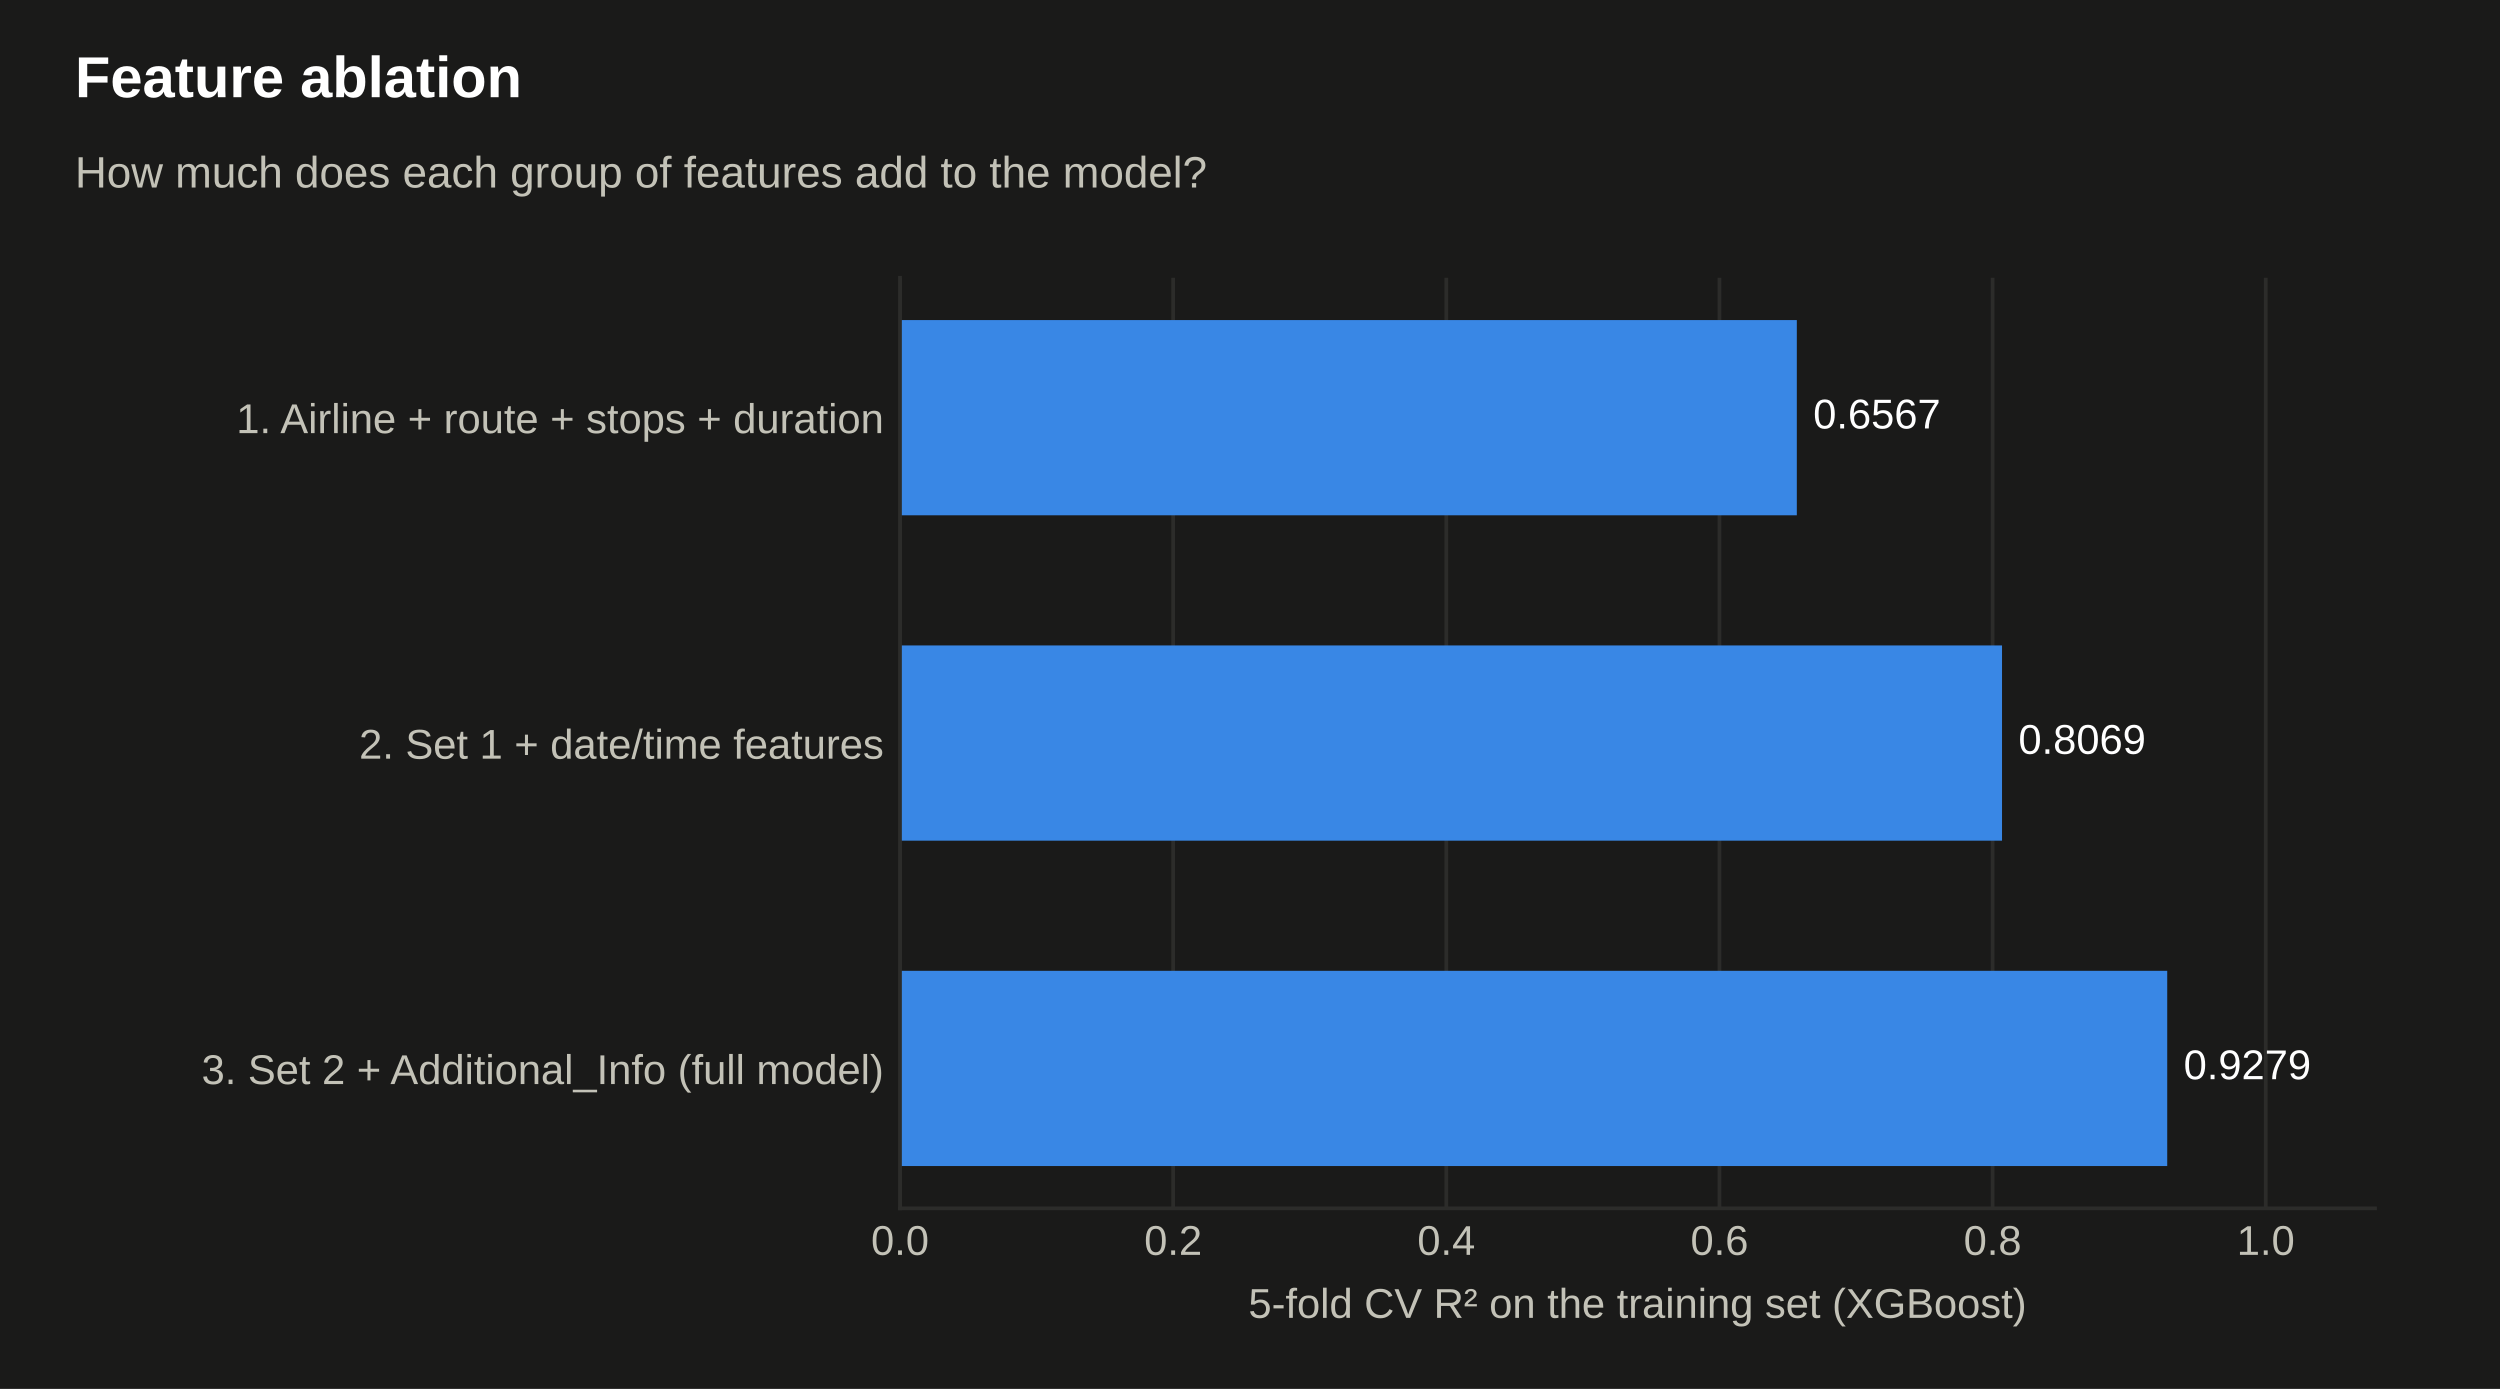
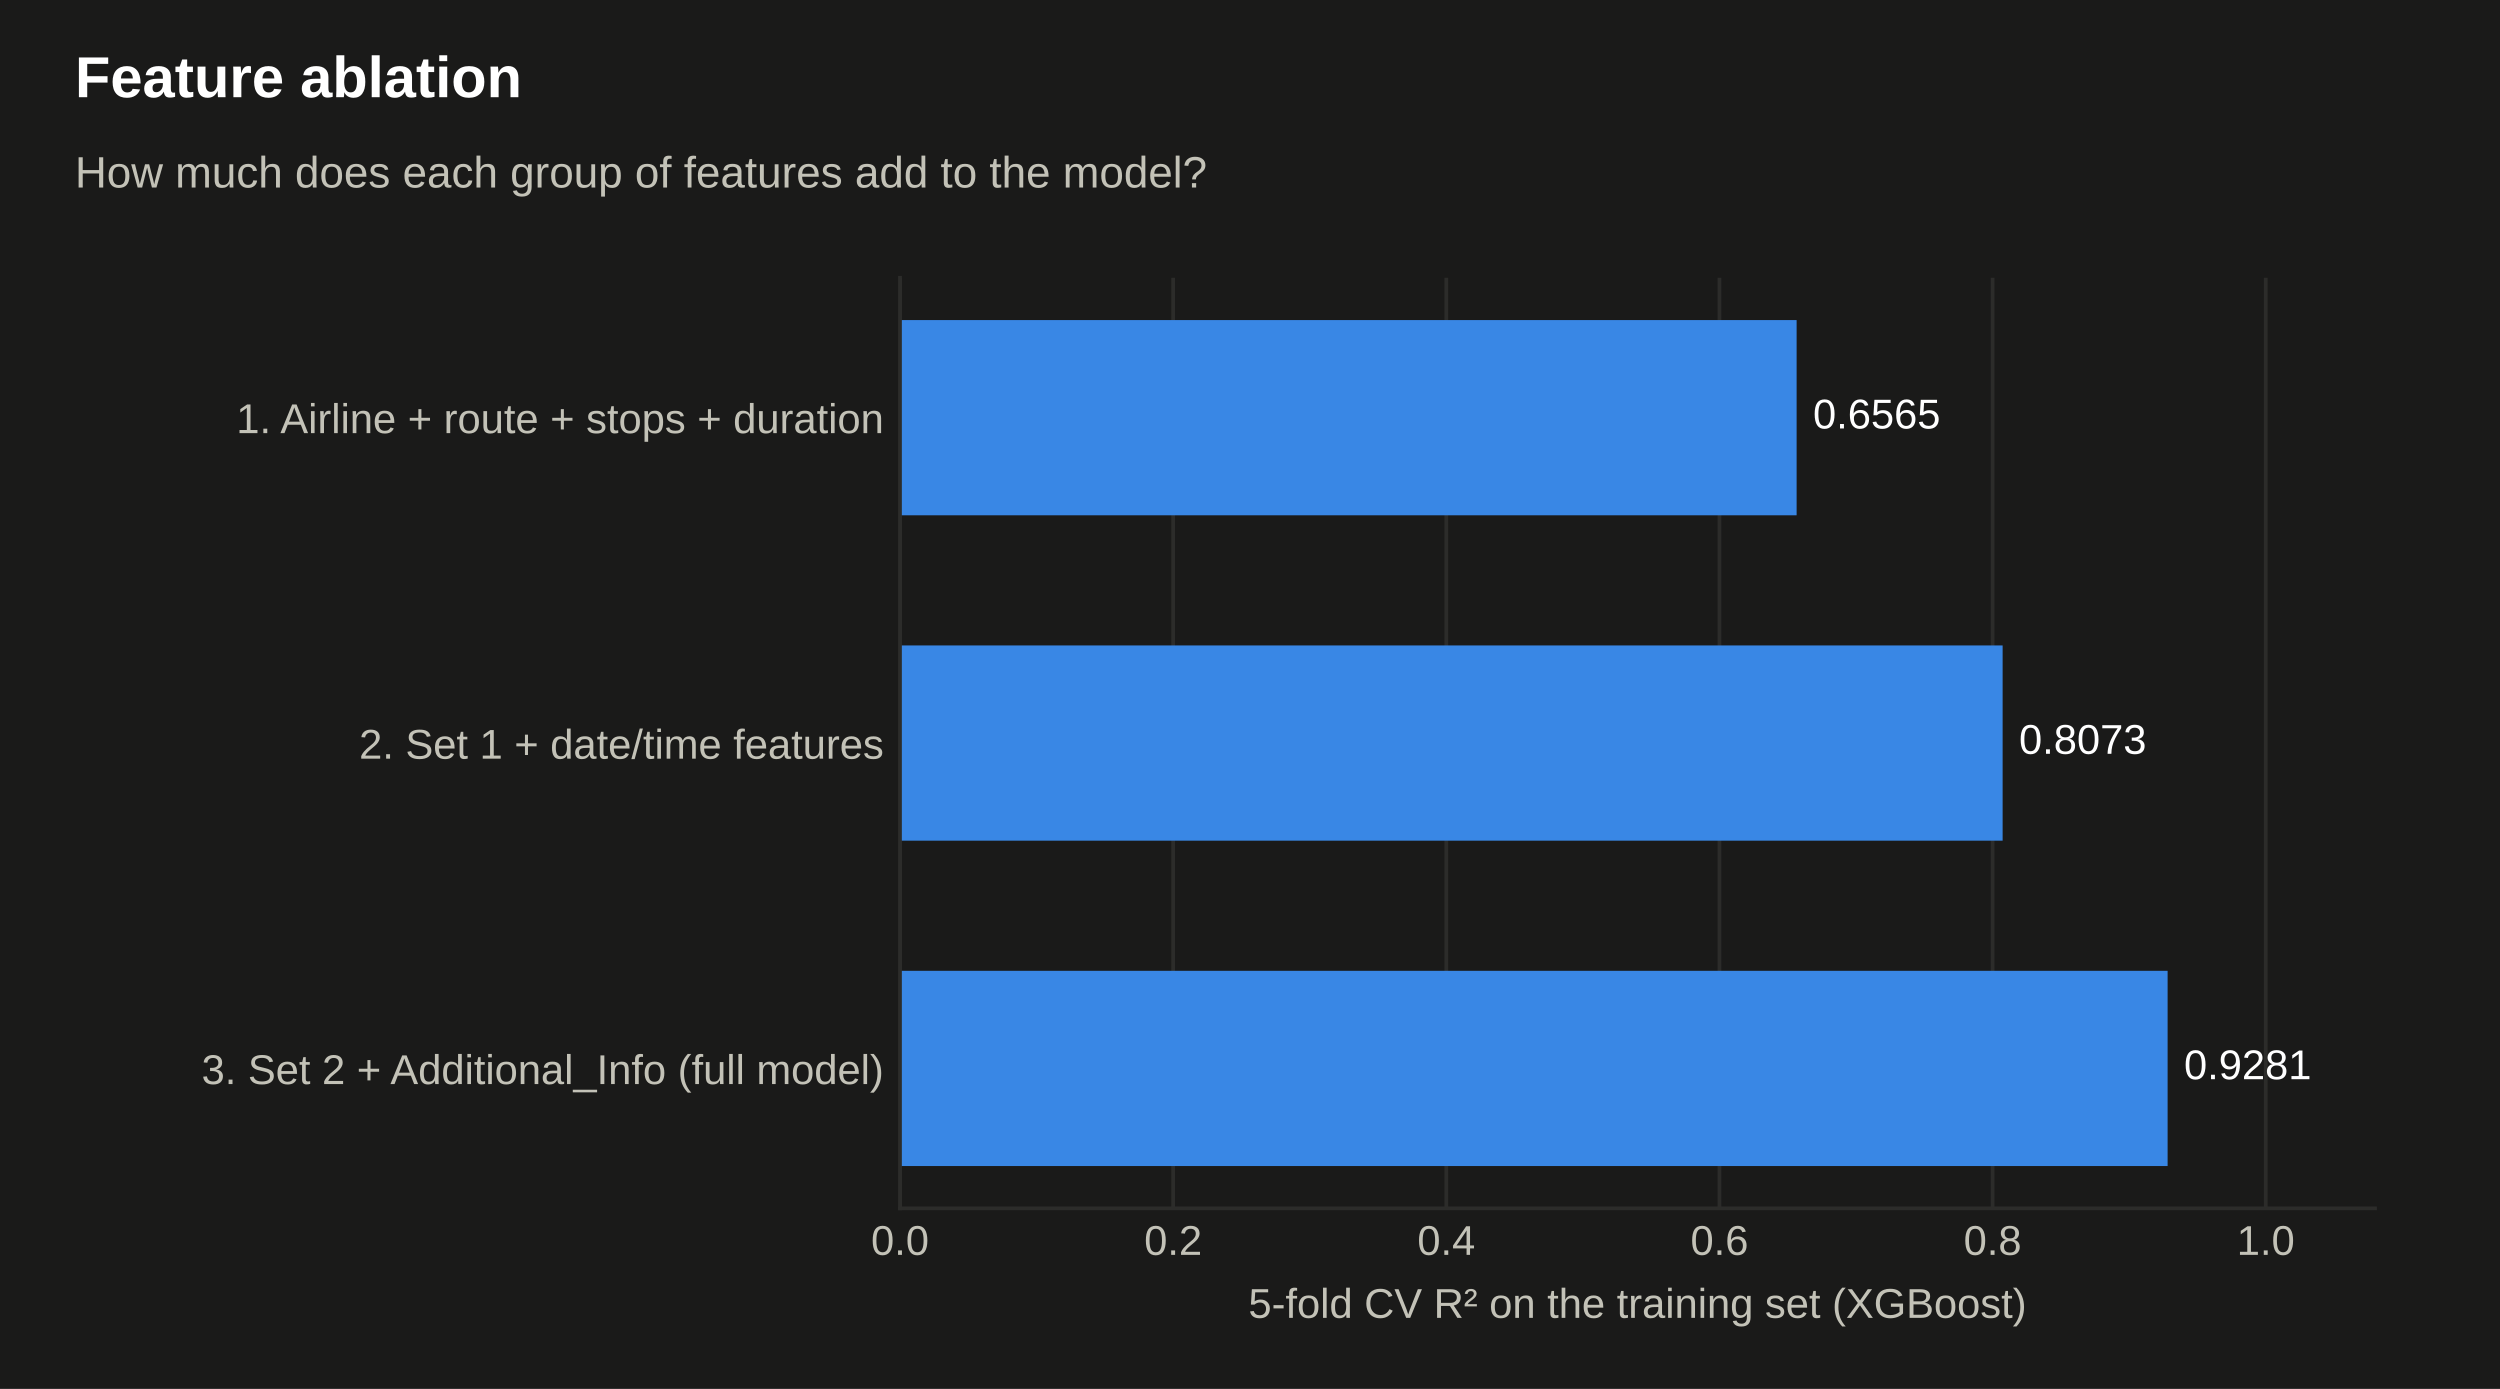
<svg xmlns="http://www.w3.org/2000/svg" width="540pt" height="300pt" viewBox="0 0 540 300" version="1.1">
  <defs>
    <style type="text/css">*{stroke-linejoin: round; stroke-linecap: butt}</style>
  </defs>
  <g id="figure_1">
    <g id="patch_1">
      <path d="M 0 300  L 540 300  L 540 0  L 0 0  z " style="fill: #1a1a19" />
    </g>
    <g id="axes_1">
      <g id="patch_2">
        <path d="M 194.4 261  L 513 261  L 513 60  L 194.4 60  z " style="fill: #1a1a19" />
      </g>
      <g id="matplotlib.axis_1">
        <g id="xtick_1">
          <g id="line2d_1">
            <path d="M 194.4 261  L 194.4 60  " clip-path="url(#p9c7e75d6d9)" style="fill: none; stroke: #2c2c2a; stroke-width: 0.8; stroke-linecap: square" />
          </g>
          <g id="line2d_2" />
          <g id="text_1">
            <text style="font-size: 9px; font-family: 'Segoe UI', 'Helvetica Neue', 'Arial', 'DejaVu Sans', sans-serif; text-anchor: middle; fill: #c3c2b7" x="194.4" y="271.052" transform="rotate(-0 194.4 271.0522)">0.0</text>
          </g>
        </g>
        <g id="xtick_2">
          <g id="line2d_3">
            <path d="M 253.4 261  L 253.4 60  " clip-path="url(#p9c7e75d6d9)" style="fill: none; stroke: #2c2c2a; stroke-width: 0.8; stroke-linecap: square" />
          </g>
          <g id="line2d_4" />
          <g id="text_2">
            <text style="font-size: 9px; font-family: 'Segoe UI', 'Helvetica Neue', 'Arial', 'DejaVu Sans', sans-serif; text-anchor: middle; fill: #c3c2b7" x="253.4" y="271.052" transform="rotate(-0 253.4 271.0522)">0.2</text>
          </g>
        </g>
        <g id="xtick_3">
          <g id="line2d_5">
            <path d="M 312.4 261  L 312.4 60  " clip-path="url(#p9c7e75d6d9)" style="fill: none; stroke: #2c2c2a; stroke-width: 0.8; stroke-linecap: square" />
          </g>
          <g id="line2d_6" />
          <g id="text_3">
            <text style="font-size: 9px; font-family: 'Segoe UI', 'Helvetica Neue', 'Arial', 'DejaVu Sans', sans-serif; text-anchor: middle; fill: #c3c2b7" x="312.4" y="271.052" transform="rotate(-0 312.4 271.0522)">0.4</text>
          </g>
        </g>
        <g id="xtick_4">
          <g id="line2d_7">
            <path d="M 371.4 261  L 371.4 60  " clip-path="url(#p9c7e75d6d9)" style="fill: none; stroke: #2c2c2a; stroke-width: 0.8; stroke-linecap: square" />
          </g>
          <g id="line2d_8" />
          <g id="text_4">
            <text style="font-size: 9px; font-family: 'Segoe UI', 'Helvetica Neue', 'Arial', 'DejaVu Sans', sans-serif; text-anchor: middle; fill: #c3c2b7" x="371.4" y="271.052" transform="rotate(-0 371.4 271.0522)">0.6</text>
          </g>
        </g>
        <g id="xtick_5">
          <g id="line2d_9">
            <path d="M 430.4 261  L 430.4 60  " clip-path="url(#p9c7e75d6d9)" style="fill: none; stroke: #2c2c2a; stroke-width: 0.8; stroke-linecap: square" />
          </g>
          <g id="line2d_10" />
          <g id="text_5">
            <text style="font-size: 9px; font-family: 'Segoe UI', 'Helvetica Neue', 'Arial', 'DejaVu Sans', sans-serif; text-anchor: middle; fill: #c3c2b7" x="430.4" y="271.052" transform="rotate(-0 430.4 271.0522)">0.8</text>
          </g>
        </g>
        <g id="xtick_6">
          <g id="line2d_11">
            <path d="M 489.4 261  L 489.4 60  " clip-path="url(#p9c7e75d6d9)" style="fill: none; stroke: #2c2c2a; stroke-width: 0.8; stroke-linecap: square" />
          </g>
          <g id="line2d_12" />
          <g id="text_6">
            <text style="font-size: 9px; font-family: 'Segoe UI', 'Helvetica Neue', 'Arial', 'DejaVu Sans', sans-serif; text-anchor: middle; fill: #c3c2b7" x="489.4" y="271.052" transform="rotate(-0 489.4 271.0522)">1.0</text>
          </g>
        </g>
        <g id="text_7">
          <text style="font-size: 9px; font-family: 'Segoe UI', 'Helvetica Neue', 'Arial', 'DejaVu Sans', sans-serif; text-anchor: middle; fill: #c3c2b7" x="353.7" y="284.655" transform="rotate(-0 353.7 284.6554)">5-fold CV R² on the training set (XGBoost)</text>
        </g>
      </g>
      <g id="matplotlib.axis_2">
        <g id="ytick_1">
          <g id="line2d_13" />
          <g id="text_8">
            <text style="font-size: 9px; font-family: 'Segoe UI', 'Helvetica Neue', 'Arial', 'DejaVu Sans', sans-serif; text-anchor: end; fill: #c3c2b7" x="190.9" y="234.159" transform="rotate(-0 190.9 234.1589)">3. Set 2 + Additional_Info (full model)</text>
          </g>
        </g>
        <g id="ytick_2">
          <g id="line2d_14" />
          <g id="text_9">
            <text style="font-size: 9px; font-family: 'Segoe UI', 'Helvetica Neue', 'Arial', 'DejaVu Sans', sans-serif; text-anchor: end; fill: #c3c2b7" x="190.9" y="163.879" transform="rotate(-0 190.9 163.8792)">2. Set 1 + date/time features</text>
          </g>
        </g>
        <g id="ytick_3">
          <g id="line2d_15" />
          <g id="text_10">
            <text style="font-size: 9px; font-family: 'Segoe UI', 'Helvetica Neue', 'Arial', 'DejaVu Sans', sans-serif; text-anchor: end; fill: #c3c2b7" x="190.9" y="93.552" transform="rotate(-0 190.9 93.55169)">1. Airline + route + stops + duration</text>
          </g>
        </g>
      </g>
      <g id="patch_3">
-         <path d="M 194.4 251.864  L 468.119 251.864  L 468.119 209.696  L 194.4 209.696  z " clip-path="url(#p9c7e75d6d9)" style="fill: #3987e5" />
+         <path d="M 194.4 251.864  L 468.204 251.864  L 468.204 209.696  L 194.4 209.696  z " clip-path="url(#p9c7e75d6d9)" style="fill: #3987e5" />
      </g>
      <g id="patch_4">
-         <path d="M 194.4 181.584  L 432.435 181.584  L 432.435 139.416  L 194.4 139.416  z " clip-path="url(#p9c7e75d6d9)" style="fill: #3987e5" />
+         <path d="M 194.4 181.584  L 432.567 181.584  L 432.567 139.416  L 194.4 139.416  z " clip-path="url(#p9c7e75d6d9)" style="fill: #3987e5" />
      </g>
      <g id="patch_5">
-         <path d="M 194.4 111.304  L 388.114 111.304  L 388.114 69.136  L 194.4 69.136  z " clip-path="url(#p9c7e75d6d9)" style="fill: #3987e5" />
+         <path d="M 194.4 111.304  L 388.069 111.304  L 388.069 69.136  L 194.4 69.136  z " clip-path="url(#p9c7e75d6d9)" style="fill: #3987e5" />
      </g>
      <g id="patch_6">
        <path d="M 194.4 261  L 194.4 60  " style="fill: none; stroke: #2c2c2a; stroke-width: 0.8; stroke-linejoin: miter; stroke-linecap: square" />
      </g>
      <g id="patch_7">
        <path d="M 194.4 261  L 513 261  " style="fill: none; stroke: #2c2c2a; stroke-width: 0.8; stroke-linejoin: miter; stroke-linecap: square" />
      </g>
      <g id="text_11">
-         <text style="font-size: 9px; font-family: 'Segoe UI', 'Helvetica Neue', 'Arial', 'DejaVu Sans', sans-serif; text-anchor: start; fill: #ffffff" x="471.659" y="233.109" transform="rotate(-0 471.6586 233.1088)">0.9279</text>
+         <text style="font-size: 9px; font-family: 'Segoe UI', 'Helvetica Neue', 'Arial', 'DejaVu Sans', sans-serif; text-anchor: start; fill: #ffffff" x="471.744" y="233.109" transform="rotate(-0 471.7437 233.1088)">0.9281</text>
      </g>
      <g id="text_12">
-         <text style="font-size: 9px; font-family: 'Segoe UI', 'Helvetica Neue', 'Arial', 'DejaVu Sans', sans-serif; text-anchor: start; fill: #ffffff" x="435.975" y="162.829" transform="rotate(-0 435.9746 162.8291)">0.8069</text>
+         <text style="font-size: 9px; font-family: 'Segoe UI', 'Helvetica Neue', 'Arial', 'DejaVu Sans', sans-serif; text-anchor: start; fill: #ffffff" x="436.107" y="162.829" transform="rotate(-0 436.1068 162.8291)">0.8073</text>
      </g>
      <g id="text_13">
-         <text style="font-size: 9px; font-family: 'Segoe UI', 'Helvetica Neue', 'Arial', 'DejaVu Sans', sans-serif; text-anchor: start; fill: #ffffff" x="391.654" y="92.549" transform="rotate(-0 391.6539 92.54938)">0.6567</text>
+         <text style="font-size: 9px; font-family: 'Segoe UI', 'Helvetica Neue', 'Arial', 'DejaVu Sans', sans-serif; text-anchor: start; fill: #ffffff" x="391.609" y="92.549" transform="rotate(-0 391.6091 92.54938)">0.6565</text>
      </g>
    </g>
    <g id="text_14">
      <text style="font-weight: 700; font-size: 12.5px; font-family: 'Segoe UI', 'Helvetica Neue', 'Arial', 'DejaVu Sans', sans-serif; text-anchor: start; fill: #ffffff" x="16.2" y="21" transform="rotate(-0 16.2 21)">Feature ablation</text>
    </g>
    <g id="text_15">
      <text style="font-size: 9.5px; font-family: 'Segoe UI', 'Helvetica Neue', 'Arial', 'DejaVu Sans', sans-serif; text-anchor: start; fill: #c3c2b7" x="16.2" y="40.5" transform="rotate(-0 16.2 40.5)">How much does each group of features add to the model?</text>
    </g>
  </g>
  <defs>
    <clipPath id="p9c7e75d6d9">
      <rect x="194.4" y="60" width="318.6" height="201" />
    </clipPath>
  </defs>
</svg>
